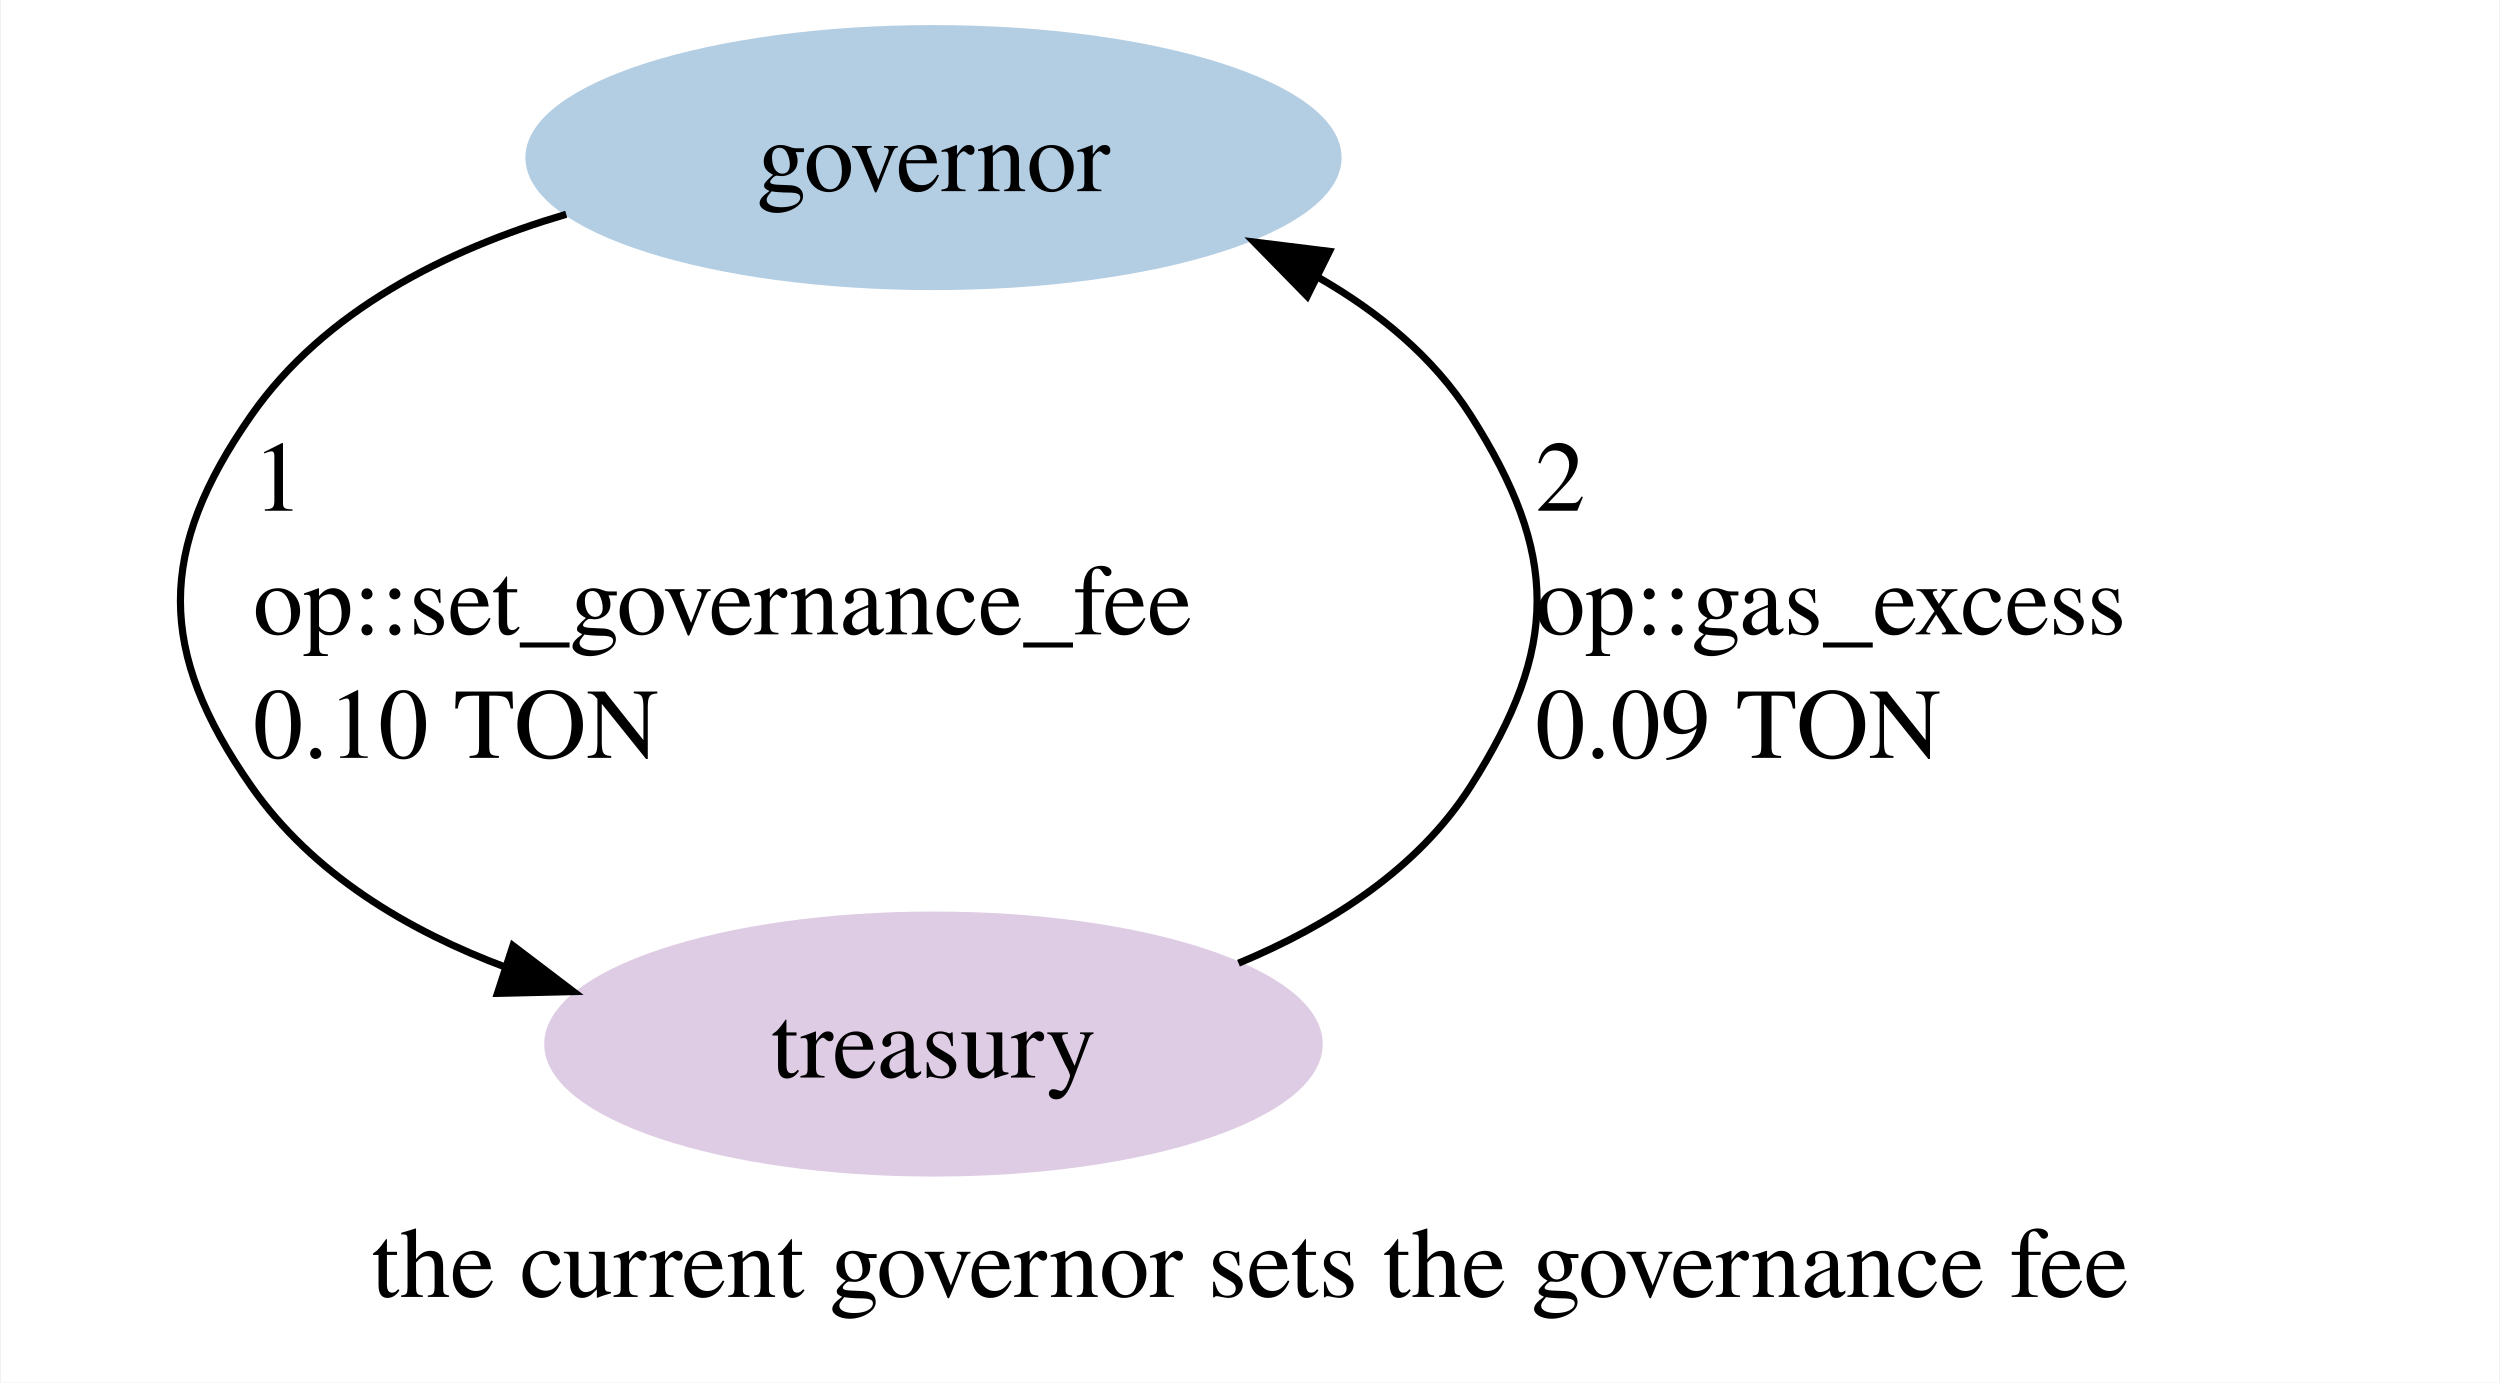
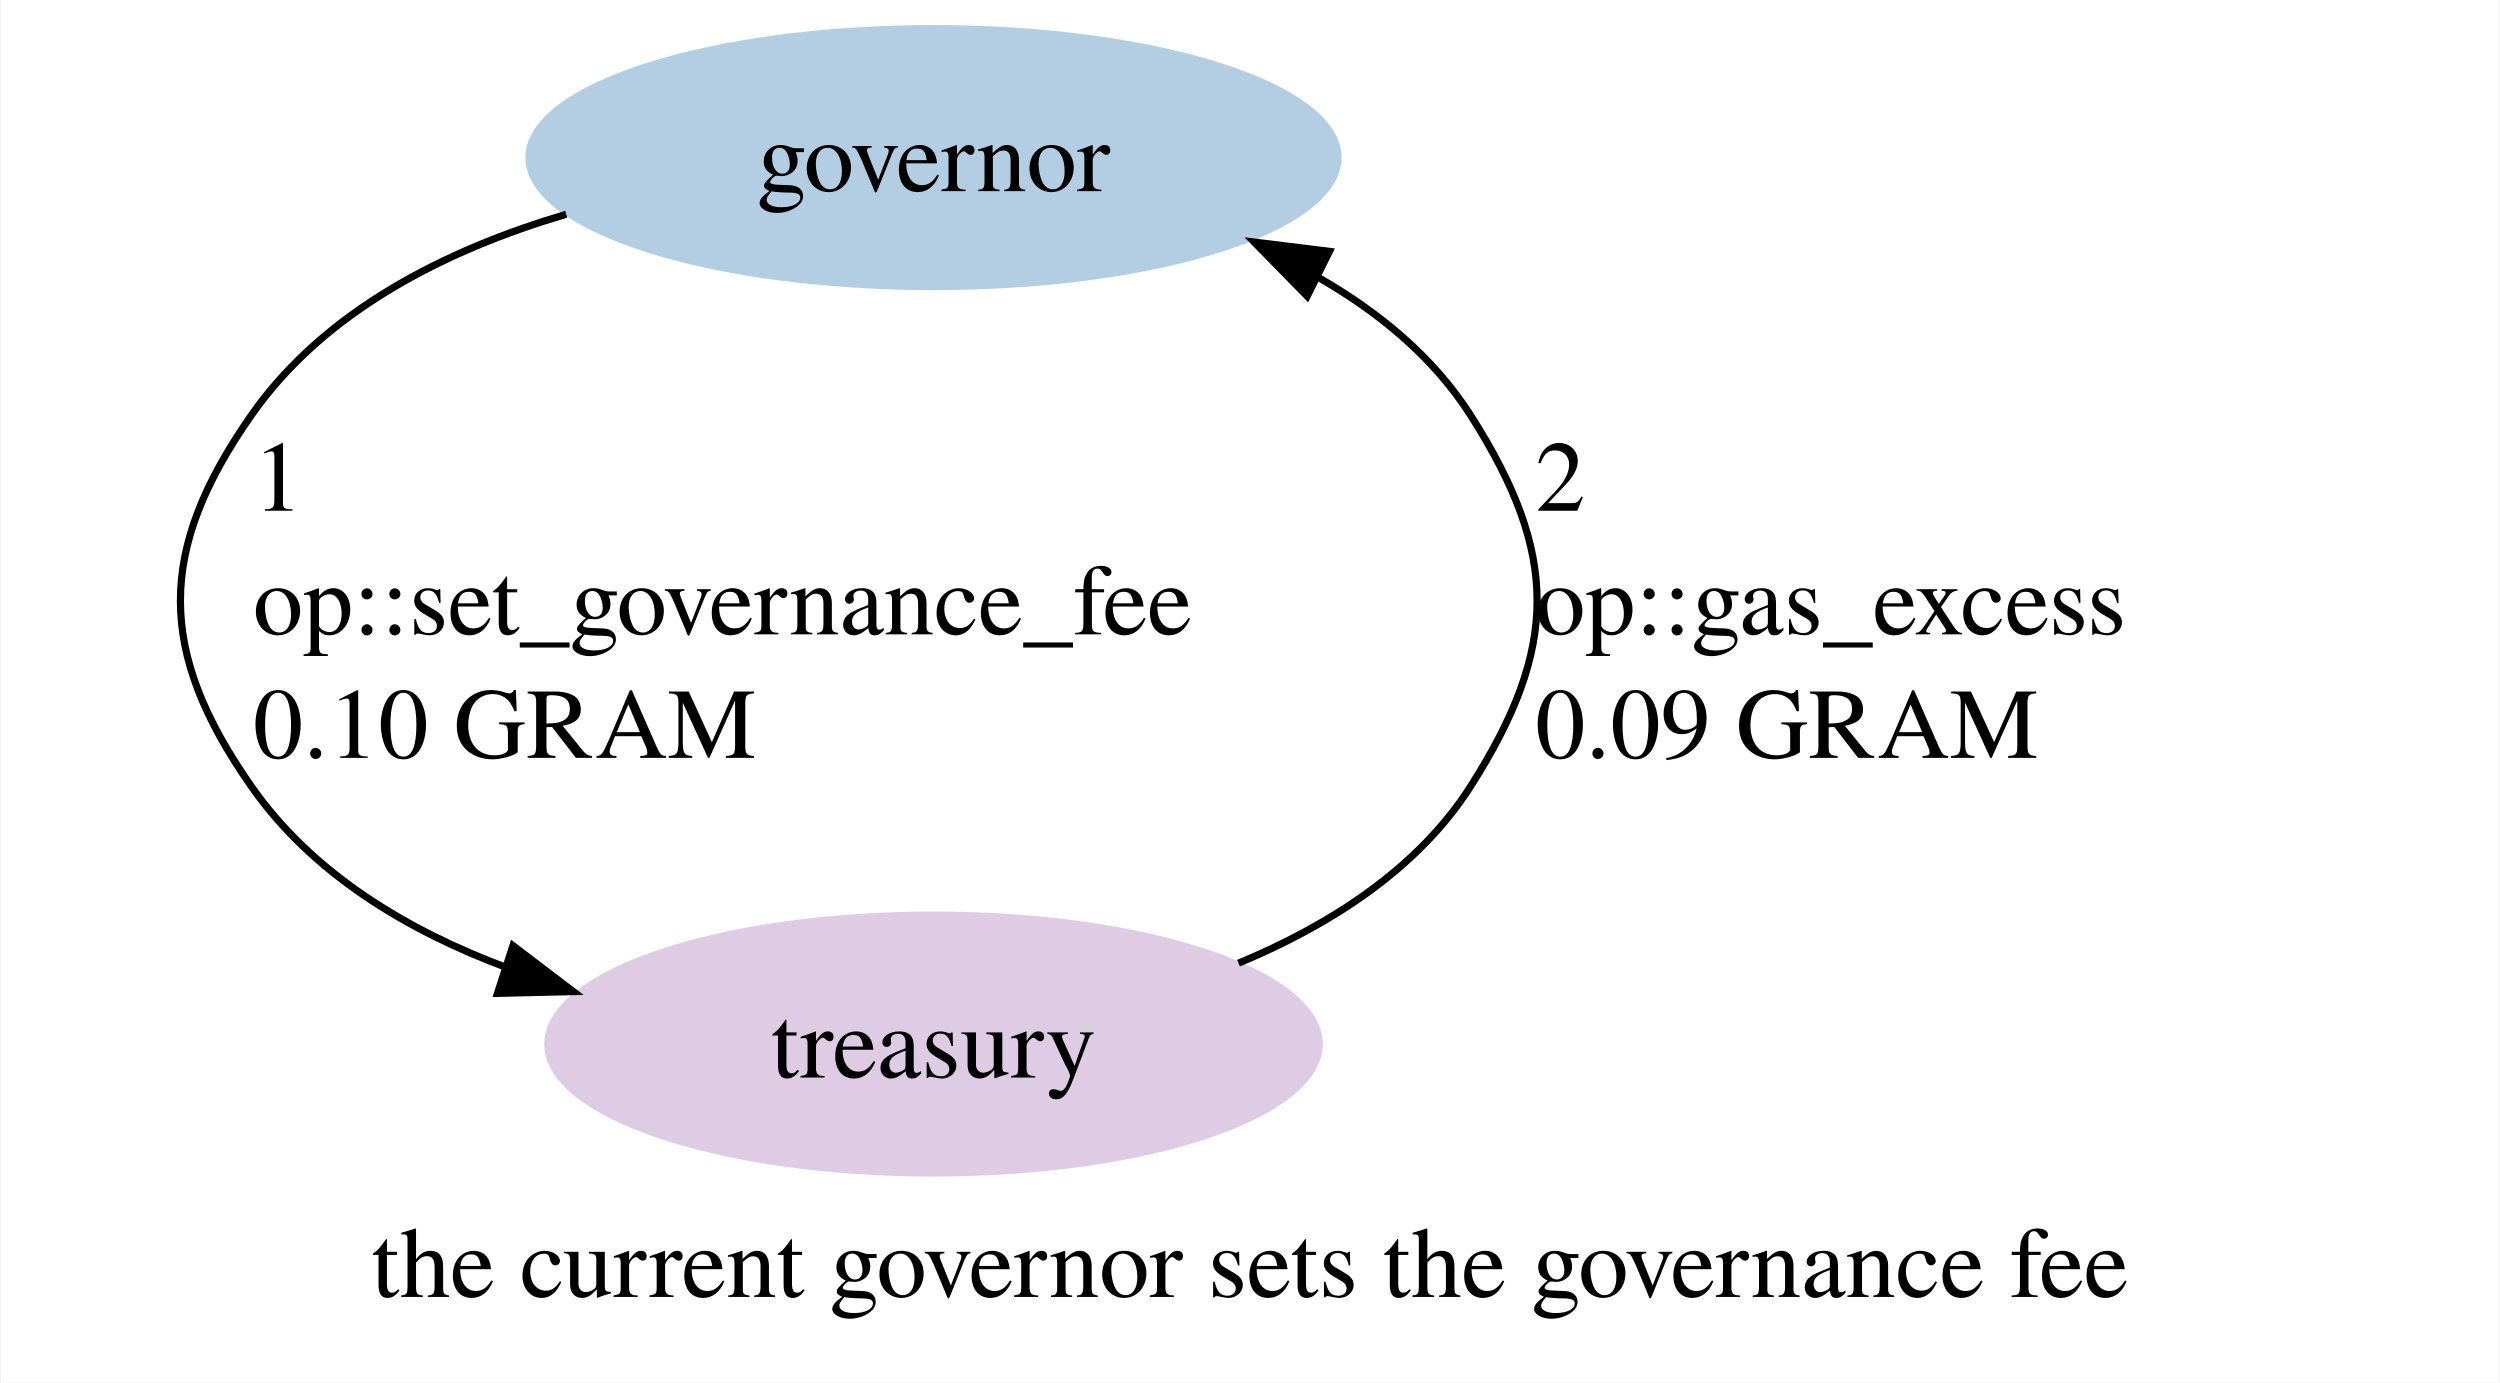
<svg xmlns="http://www.w3.org/2000/svg" width="349pt" height="193pt" viewBox="0.00 0.00 348.75 193.00">
  <g id="graph0" class="graph" transform="scale(1 1) rotate(0) translate(4 189)">
    <polygon fill="white" stroke="none" points="-4,4 -4,-189 344.75,-189 344.75,4 -4,4" />
    <text text-anchor="middle" x="170.38" y="-7.95" font-family="Times,serif" font-size="14.00">the current governor sets the governance fee</text>
    <g id="node1" class="node">
      <ellipse fill="#b3cde3" stroke="#b3cde3" cx="126.19" cy="-167" rx="56.47" ry="18" />
      <text text-anchor="middle" x="126.19" y="-162.32" font-family="Times,serif" font-size="14.00">governor</text>
    </g>
    <g id="node2" class="node">
      <ellipse fill="#decbe4" stroke="#decbe4" cx="126.19" cy="-43.25" rx="53.84" ry="18" />
      <text text-anchor="middle" x="126.19" y="-38.58" font-family="Times,serif" font-size="14.00">treasury</text>
    </g>
    <g id="edge1" class="edge">
      <path fill="none" stroke="black" d="M74.92,-159.09C58.09,-154.12 41.12,-145.59 30.94,-131 17.77,-112.14 17.77,-98.11 30.94,-79.25 39.46,-67.04 52.73,-59.08 66.69,-53.89" />
      <polygon fill="black" stroke="black" points="67.48,-56.99 75.91,-50.58 65.32,-50.33 67.48,-56.99" />
      <text text-anchor="start" x="31.19" y="-117.7" font-family="Times,serif" font-size="14.00">1</text>
      <text text-anchor="start" x="31.19" y="-100.45" font-family="Times,serif" font-size="14.00"> op::set_governance_fee</text>
-       <text text-anchor="start" x="31.19" y="-83.2" font-family="Times,serif" font-size="14.00"> 0.10 TON</text>
+       <text text-anchor="start" x="31.19" y="-83.2" font-family="Times,serif" font-size="14.00"> 0.10 GRAM</text>
    </g>
    <g id="edge2" class="edge">
      <path fill="none" stroke="black" d="M168.77,-54.54C181.38,-59.78 193.78,-67.62 201.19,-79.25 213.54,-98.65 213.54,-111.6 201.19,-131 195.97,-139.19 188.28,-145.49 179.79,-150.34" />
      <polygon fill="black" stroke="black" points="178.36,-147.64 170.95,-155.21 181.47,-153.91 178.36,-147.64" />
      <text text-anchor="start" x="210.19" y="-117.7" font-family="Times,serif" font-size="14.00">2</text>
      <text text-anchor="start" x="210.19" y="-100.45" font-family="Times,serif" font-size="14.00"> op::gas_excess</text>
-       <text text-anchor="start" x="210.19" y="-83.2" font-family="Times,serif" font-size="14.00"> 0.09 TON</text>
+       <text text-anchor="start" x="210.19" y="-83.2" font-family="Times,serif" font-size="14.00"> 0.09 GRAM</text>
    </g>
  </g>
</svg>
